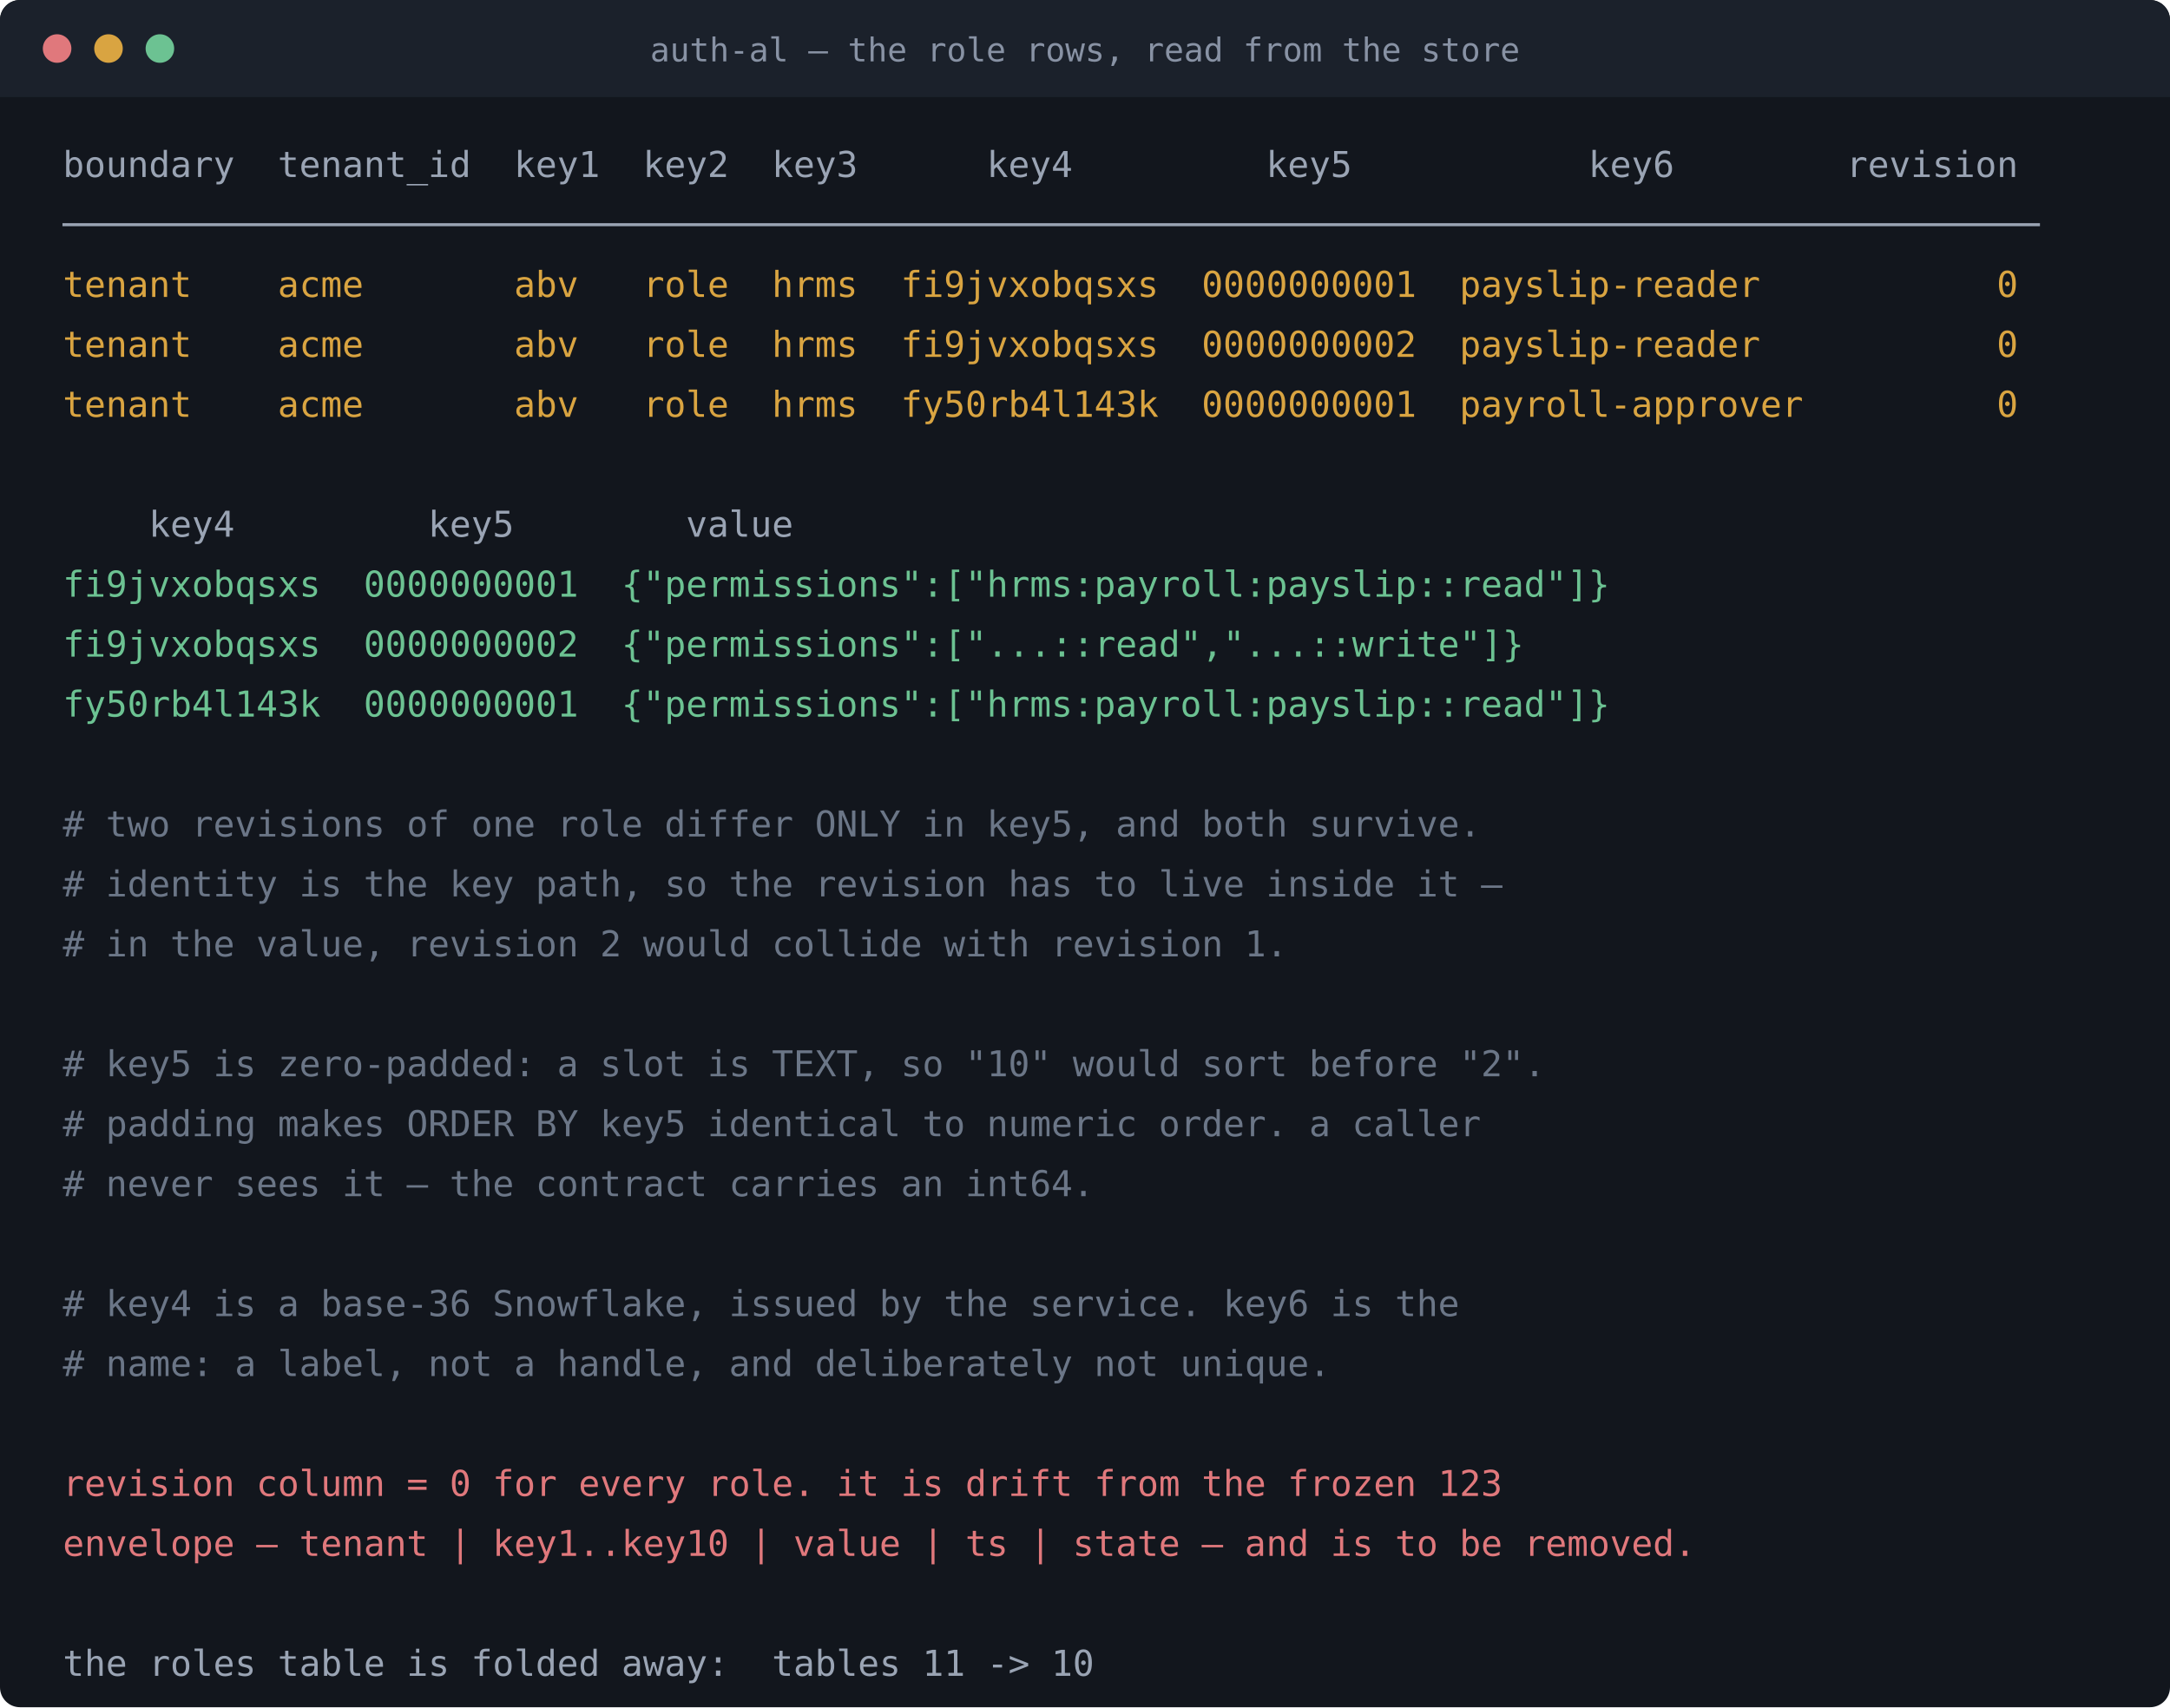
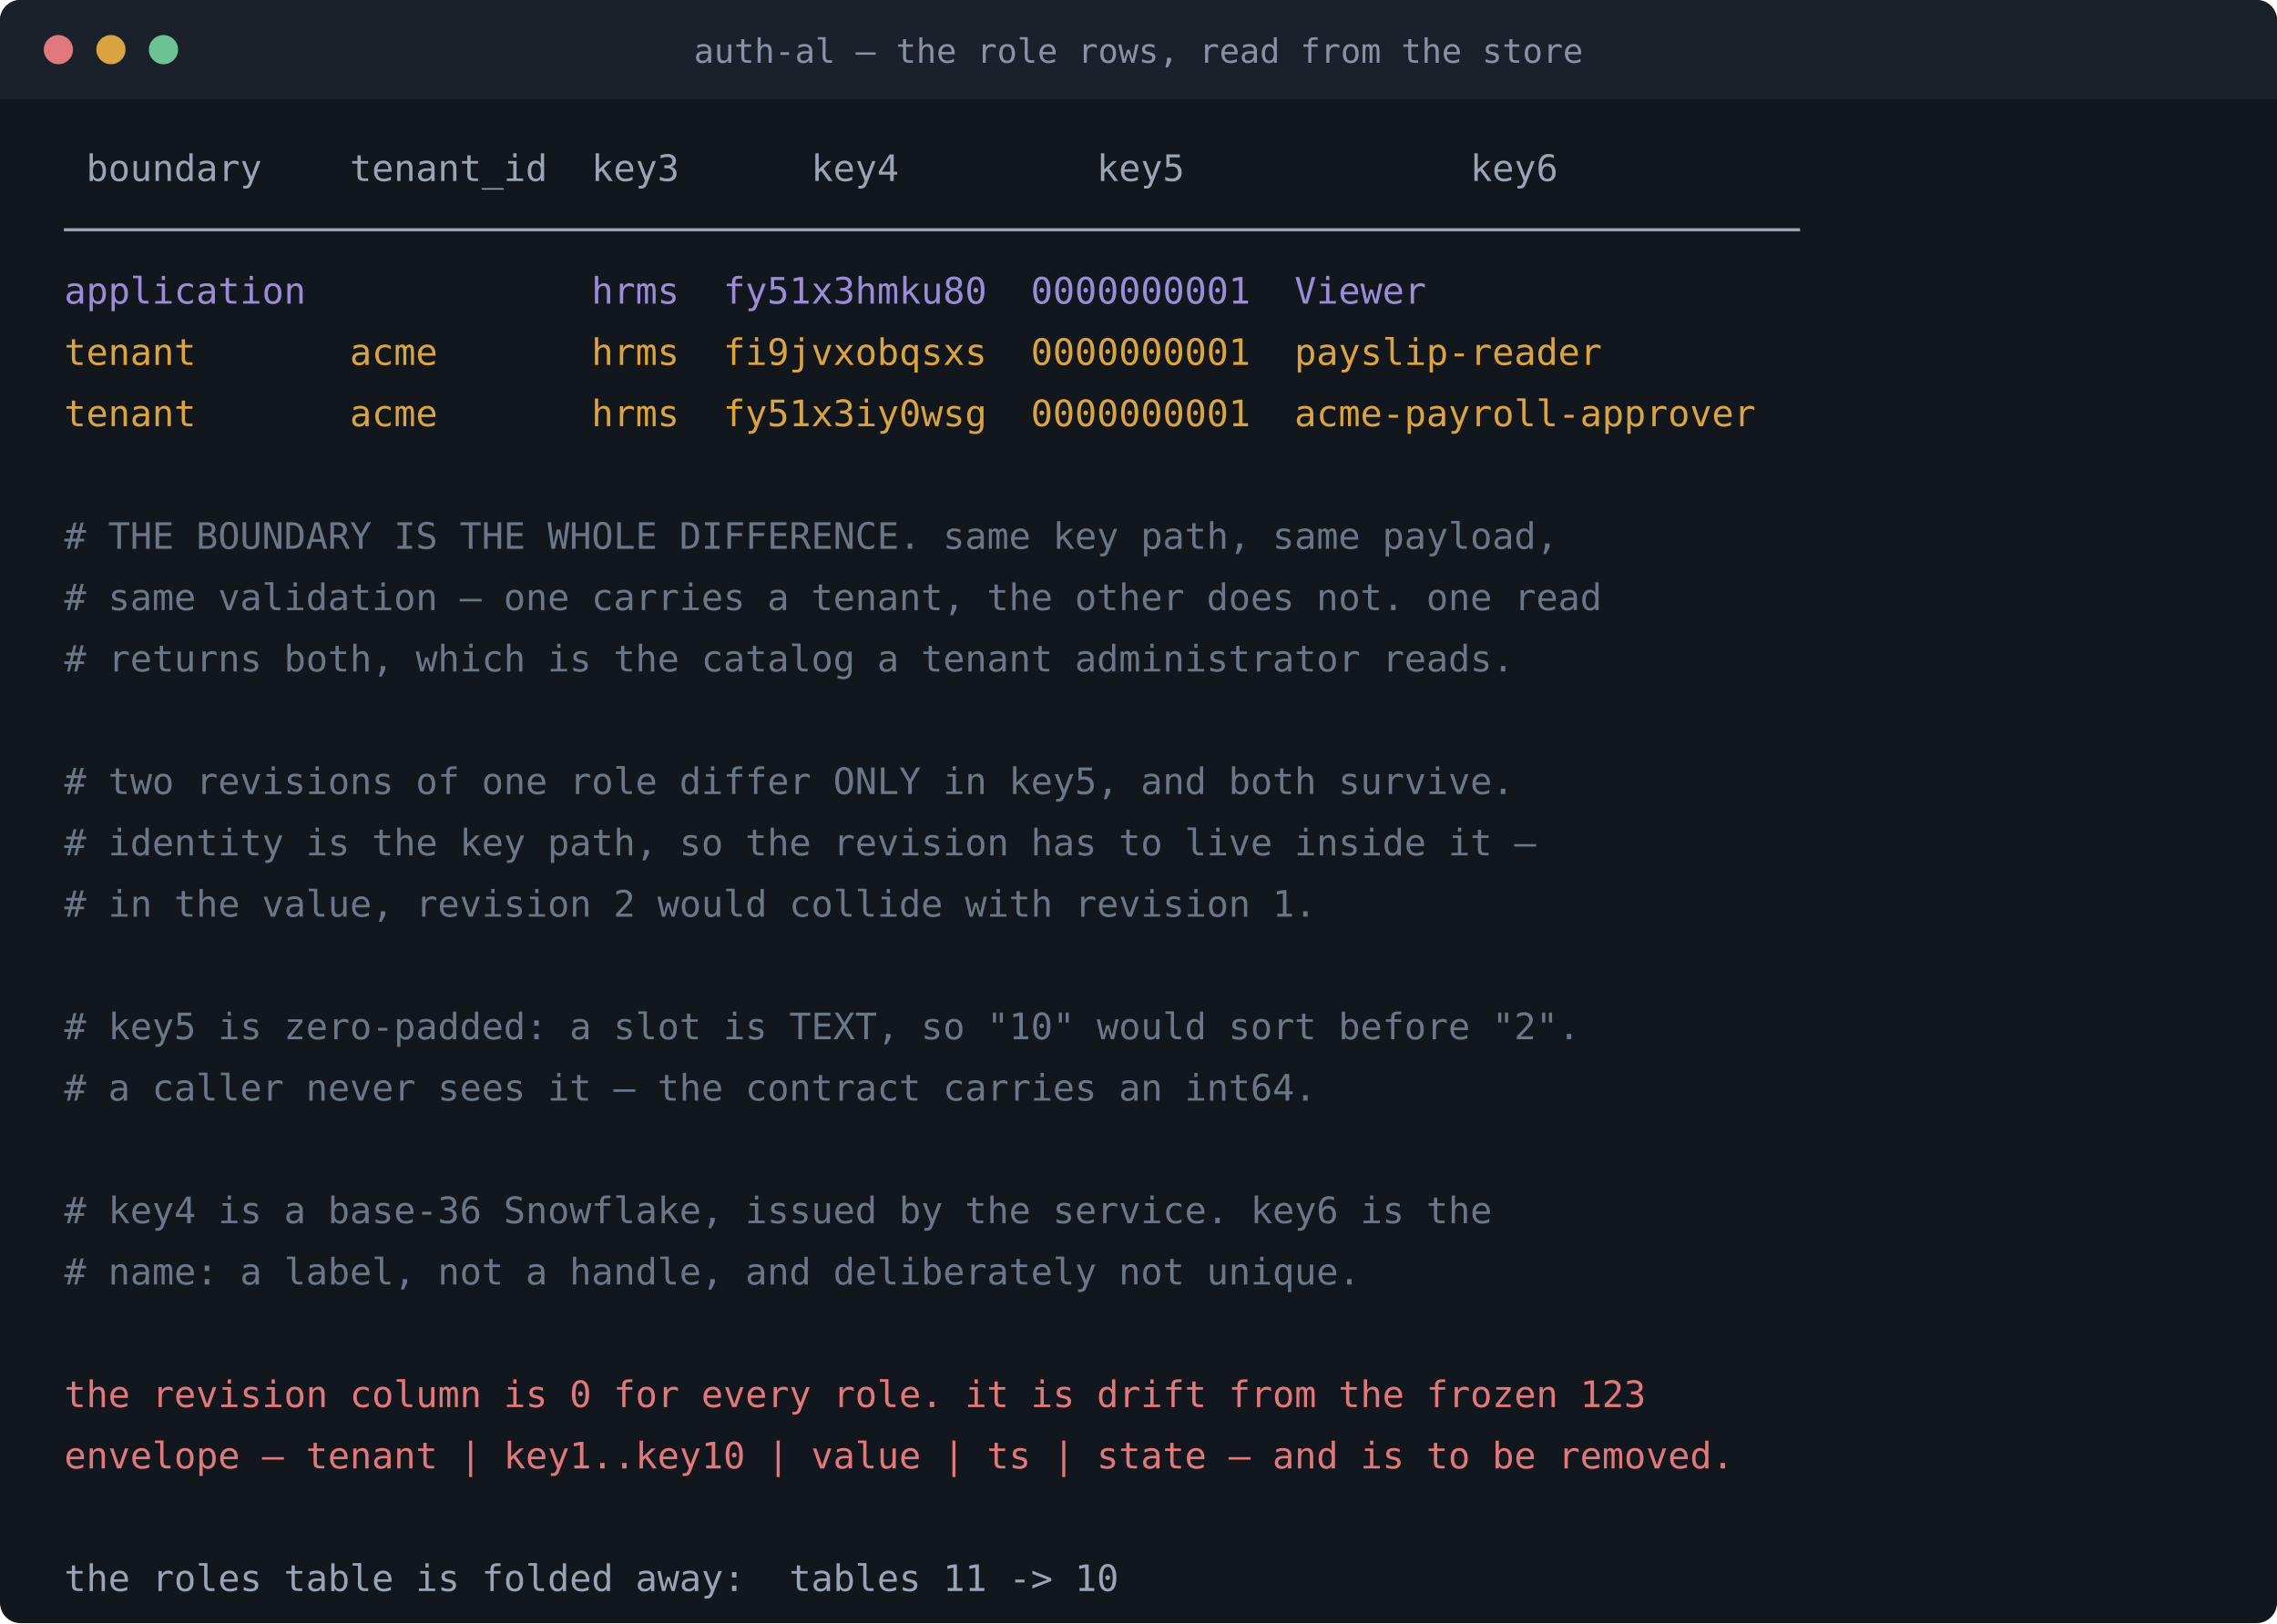
- <svg xmlns="http://www.w3.org/2000/svg" viewBox="0 0 760 598" width="760" height="598" font-family="ui-monospace, SFMono-Regular, Menlo, Consolas, monospace" font-size="12.5">
-   <rect width="760" height="598" rx="7" fill="#12161d" />
-   <path d="M0 7a7 7 0 0 1 7-7h746a7 7 0 0 1 7 7v27H0Z" fill="#1b212b" />
+ <svg xmlns="http://www.w3.org/2000/svg" viewBox="0 0 780 556" width="780" height="556" font-family="ui-monospace, SFMono-Regular, Menlo, Consolas, monospace" font-size="12.5">
+   <rect width="780" height="556" rx="7" fill="#12161d" />
+   <path d="M0 7a7 7 0 0 1 7-7h766a7 7 0 0 1 7 7v27H0Z" fill="#1b212b" />
  <circle cx="20" cy="17" r="5" fill="#e0787c" />
  <circle cx="38" cy="17" r="5" fill="#d9a441" />
  <circle cx="56" cy="17" r="5" fill="#6cc292" />
-   <text x="380.0" y="21.5" text-anchor="middle" fill="#8892a4" font-size="11.5">auth-al — the role rows, read from the store</text>
-   <text x="22" y="62" fill="#9aa4b4" xml:space="preserve">boundary  tenant_id  key1  key2  key3      key4         key5           key6        revision</text>
-   <text x="22" y="83" fill="#9aa4b4" xml:space="preserve">────────────────────────────────────────────────────────────────────────────────────────────</text>
-   <text x="22" y="104" fill="#d9a441" xml:space="preserve">tenant    acme       abv   role  hrms  fi9jvxobqsxs  0000000001  payslip-reader           0</text>
-   <text x="22" y="125" fill="#d9a441" xml:space="preserve">tenant    acme       abv   role  hrms  fi9jvxobqsxs  0000000002  payslip-reader           0</text>
-   <text x="22" y="146" fill="#d9a441" xml:space="preserve">tenant    acme       abv   role  hrms  fy50rb4l143k  0000000001  payroll-approver         0</text>
+   <text x="390.0" y="21.5" text-anchor="middle" fill="#8892a4" font-size="11.5">auth-al — the role rows, read from the store</text>
+   <text x="22" y="62" fill="#9aa4b4" xml:space="preserve"> boundary    tenant_id  key3      key4         key5             key6</text>
+   <text x="22" y="83" fill="#9aa4b4" xml:space="preserve">───────────────────────────────────────────────────────────────────────────────</text>
+   <text x="22" y="104" fill="#9b8cd8" xml:space="preserve">application             hrms  fy51x3hmku80  0000000001  Viewer</text>
+   <text x="22" y="125" fill="#d9a441" xml:space="preserve">tenant       acme       hrms  fi9jvxobqsxs  0000000001  payslip-reader</text>
+   <text x="22" y="146" fill="#d9a441" xml:space="preserve">tenant       acme       hrms  fy51x3iy0wsg  0000000001  acme-payroll-approver</text>
  <text x="22" y="167" fill="#6b7687" xml:space="preserve" />
-   <text x="22" y="188" fill="#9aa4b4" xml:space="preserve">    key4         key5        value</text>
-   <text x="22" y="209" fill="#6cc292" xml:space="preserve">fi9jvxobqsxs  0000000001  {"permissions":["hrms:payroll:payslip::read"]}</text>
-   <text x="22" y="230" fill="#6cc292" xml:space="preserve">fi9jvxobqsxs  0000000002  {"permissions":["...::read","...::write"]}</text>
-   <text x="22" y="251" fill="#6cc292" xml:space="preserve">fy50rb4l143k  0000000001  {"permissions":["hrms:payroll:payslip::read"]}</text>
-   <text x="22" y="272" fill="#6b7687" xml:space="preserve" />
-   <text x="22" y="293" fill="#6b7687" xml:space="preserve"># two revisions of one role differ ONLY in key5, and both survive.</text>
-   <text x="22" y="314" fill="#6b7687" xml:space="preserve"># identity is the key path, so the revision has to live inside it —</text>
-   <text x="22" y="335" fill="#6b7687" xml:space="preserve"># in the value, revision 2 would collide with revision 1.</text>
-   <text x="22" y="356" fill="#6b7687" xml:space="preserve" />
-   <text x="22" y="377" fill="#6b7687" xml:space="preserve"># key5 is zero-padded: a slot is TEXT, so "10" would sort before "2".</text>
-   <text x="22" y="398" fill="#6b7687" xml:space="preserve"># padding makes ORDER BY key5 identical to numeric order. a caller</text>
-   <text x="22" y="419" fill="#6b7687" xml:space="preserve"># never sees it — the contract carries an int64.</text>
-   <text x="22" y="440" fill="#6b7687" xml:space="preserve" />
-   <text x="22" y="461" fill="#6b7687" xml:space="preserve"># key4 is a base-36 Snowflake, issued by the service. key6 is the</text>
-   <text x="22" y="482" fill="#6b7687" xml:space="preserve"># name: a label, not a handle, and deliberately not unique.</text>
-   <text x="22" y="503" fill="#6b7687" xml:space="preserve" />
-   <text x="22" y="524" fill="#e0787c" xml:space="preserve">revision column = 0 for every role. it is drift from the frozen 123</text>
-   <text x="22" y="545" fill="#e0787c" xml:space="preserve">envelope — tenant | key1..key10 | value | ts | state — and is to be removed.</text>
-   <text x="22" y="566" fill="#6b7687" xml:space="preserve" />
-   <text x="22" y="587" fill="#9aa4b4" xml:space="preserve">the roles table is folded away:  tables 11 -&gt; 10</text>
+   <text x="22" y="188" fill="#6b7687" xml:space="preserve"># THE BOUNDARY IS THE WHOLE DIFFERENCE. same key path, same payload,</text>
+   <text x="22" y="209" fill="#6b7687" xml:space="preserve"># same validation — one carries a tenant, the other does not. one read</text>
+   <text x="22" y="230" fill="#6b7687" xml:space="preserve"># returns both, which is the catalog a tenant administrator reads.</text>
+   <text x="22" y="251" fill="#6b7687" xml:space="preserve" />
+   <text x="22" y="272" fill="#6b7687" xml:space="preserve"># two revisions of one role differ ONLY in key5, and both survive.</text>
+   <text x="22" y="293" fill="#6b7687" xml:space="preserve"># identity is the key path, so the revision has to live inside it —</text>
+   <text x="22" y="314" fill="#6b7687" xml:space="preserve"># in the value, revision 2 would collide with revision 1.</text>
+   <text x="22" y="335" fill="#6b7687" xml:space="preserve" />
+   <text x="22" y="356" fill="#6b7687" xml:space="preserve"># key5 is zero-padded: a slot is TEXT, so "10" would sort before "2".</text>
+   <text x="22" y="377" fill="#6b7687" xml:space="preserve"># a caller never sees it — the contract carries an int64.</text>
+   <text x="22" y="398" fill="#6b7687" xml:space="preserve" />
+   <text x="22" y="419" fill="#6b7687" xml:space="preserve"># key4 is a base-36 Snowflake, issued by the service. key6 is the</text>
+   <text x="22" y="440" fill="#6b7687" xml:space="preserve"># name: a label, not a handle, and deliberately not unique.</text>
+   <text x="22" y="461" fill="#6b7687" xml:space="preserve" />
+   <text x="22" y="482" fill="#e0787c" xml:space="preserve">the revision column is 0 for every role. it is drift from the frozen 123</text>
+   <text x="22" y="503" fill="#e0787c" xml:space="preserve">envelope — tenant | key1..key10 | value | ts | state — and is to be removed.</text>
+   <text x="22" y="524" fill="#6b7687" xml:space="preserve" />
+   <text x="22" y="545" fill="#9aa4b4" xml:space="preserve">the roles table is folded away:  tables 11 -&gt; 10</text>
</svg>
